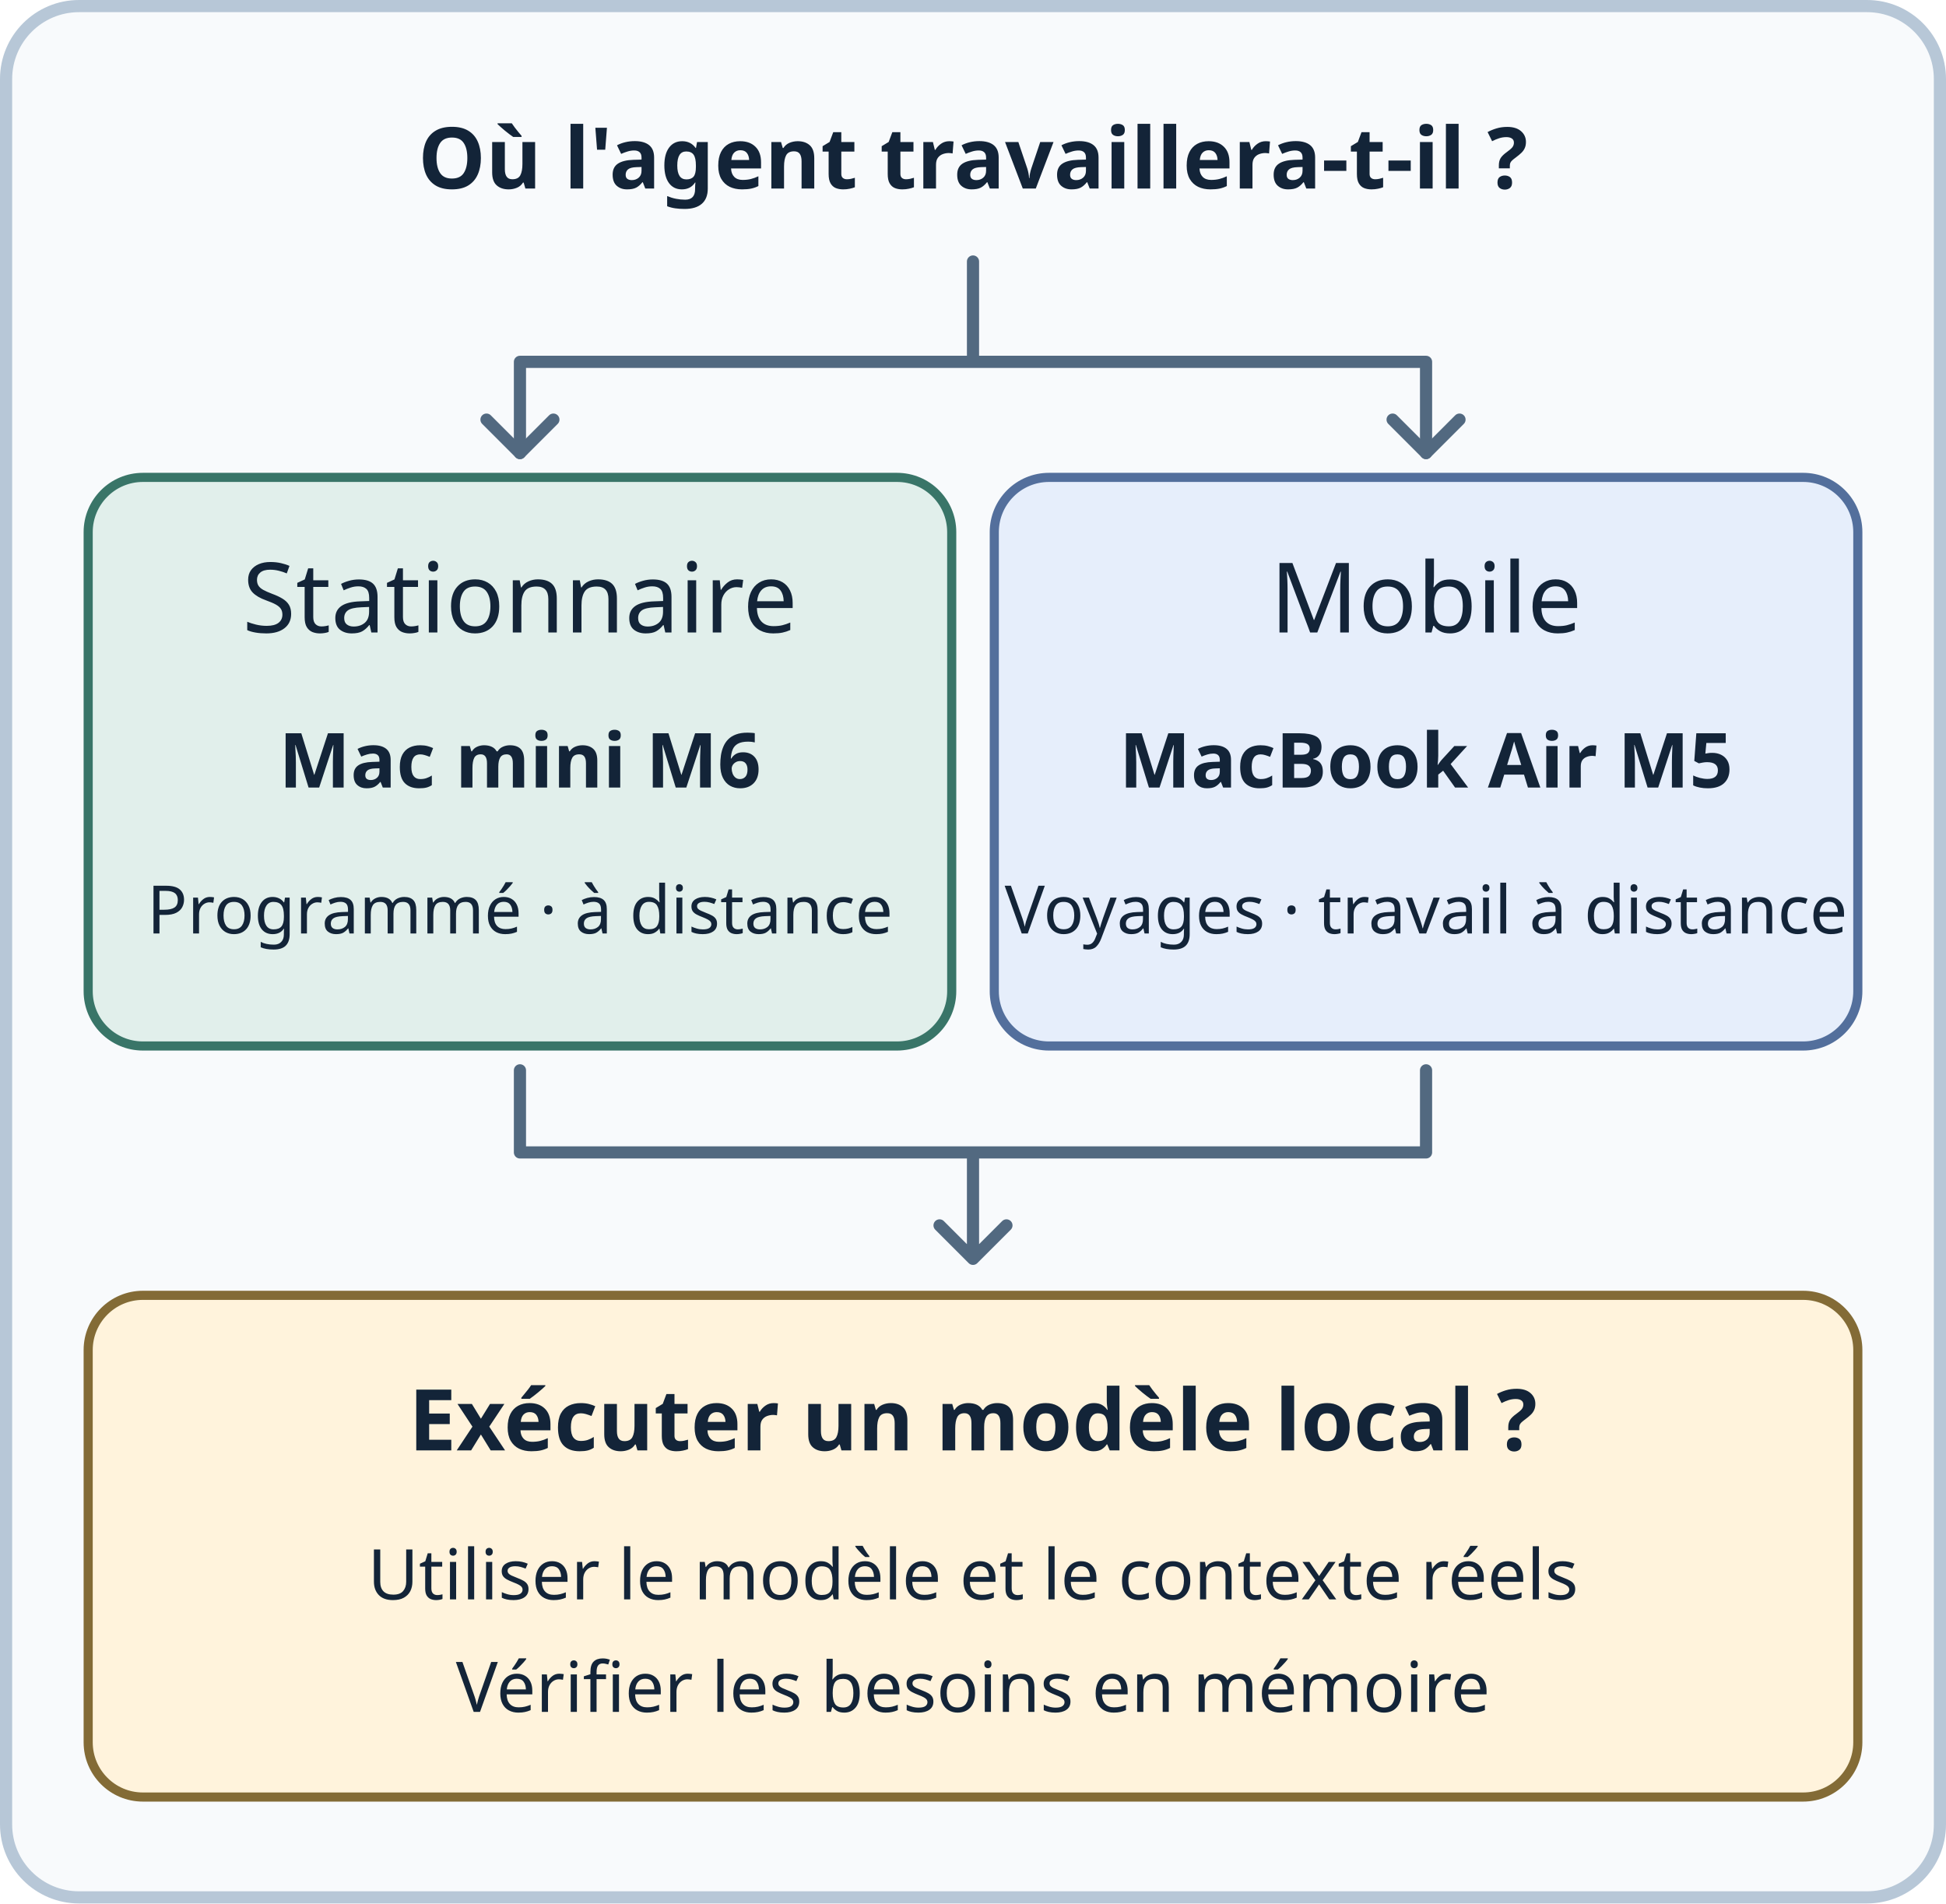
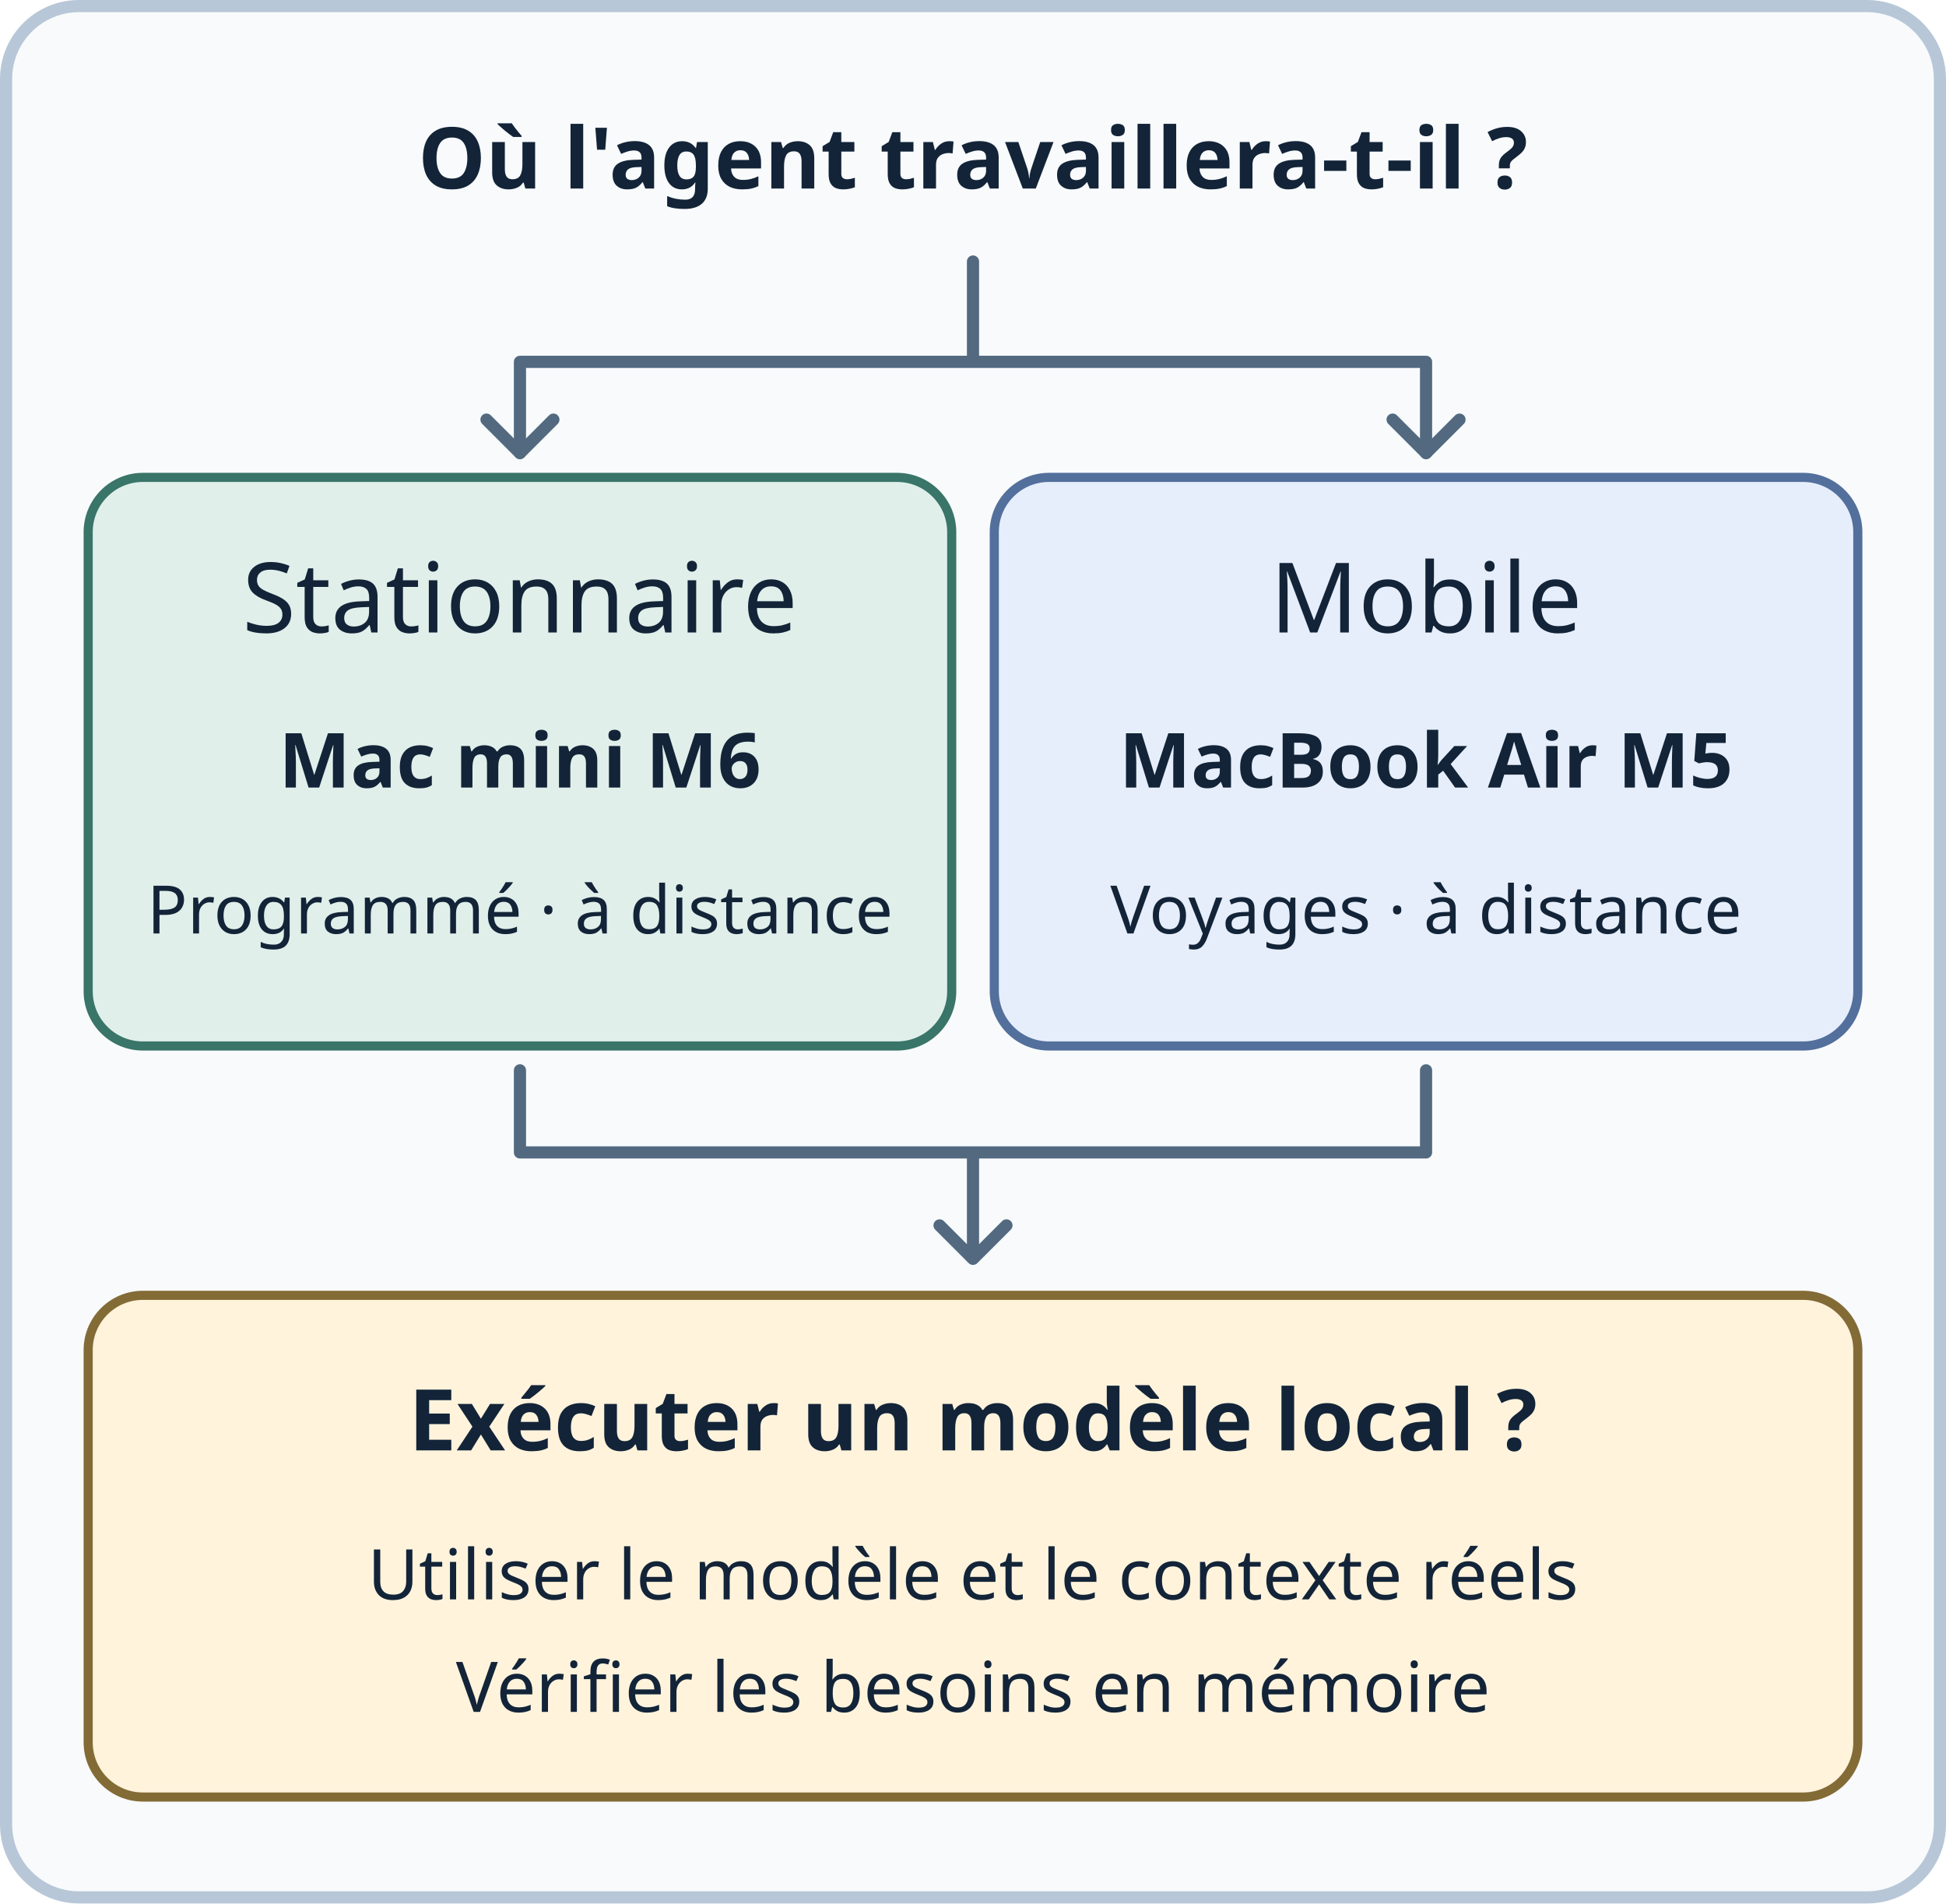
<svg xmlns="http://www.w3.org/2000/svg" width="640" height="626" viewBox="0 0 640 626" role="img" aria-labelledby="title desc" xml:lang="fr">
  <rect x="2" y="2" width="636" height="622" rx="24" fill="#f8fafc" stroke="#b7c7d7" stroke-width="4" />
  <g font-family="system-ui, Apple SD Gothic Neo, sans-serif" text-anchor="middle" fill="#132438">
-     <text x="320" y="62" font-size="28" font-weight="700" textLength="530" lengthAdjust="spacingAndGlyphs">Où l'agent travaillera-t-il ?</text>
+     <text x="320" y="62" font-size="28" font-weight="700">Où l'agent travaillera-t-il ?</text>
    <g fill="none" stroke="#526980" stroke-width="4" stroke-linejoin="round" stroke-linecap="round">
      <path d="M320 86v33H171v30m149-30h149v30" />
      <path d="m160 138 11 11 11-11m276 0 11 11 11-11" />
      <path d="M171 352v27h298v-27m-149 27v35m-11-11 11 11 11-11" />
    </g>
    <rect x="29" y="157" width="284" height="187" rx="18" fill="#e1efeb" stroke="#397568" stroke-width="3" />
    <rect x="327" y="157" width="284" height="187" rx="18" fill="#e6eefb" stroke="#536f9c" stroke-width="3" />
-     <text x="171" y="208" font-size="32" textLength="250" lengthAdjust="spacingAndGlyphs">Stationnaire</text>
-     <text x="171" y="259" font-size="25" font-weight="700" textLength="250" lengthAdjust="spacingAndGlyphs">Mac mini M6</text>
-     <text x="171" y="307" font-size="22" textLength="250" lengthAdjust="spacingAndGlyphs">Programmé · à distance</text>
-     <text x="469" y="208" font-size="32" textLength="250" lengthAdjust="spacingAndGlyphs">Mobile</text>
-     <text x="469" y="259" font-size="25" font-weight="700" textLength="250" lengthAdjust="spacingAndGlyphs">MacBook Air M5</text>
-     <text x="469" y="307" font-size="22" textLength="250" lengthAdjust="spacingAndGlyphs">Voyages · travail à distance</text>
+     <text x="171" y="208" font-size="32">Stationnaire</text>
+     <text x="171" y="259" font-size="25" font-weight="700">Mac mini M6</text>
+     <text x="171" y="307" font-size="22">Programmé · à distance</text>
+     <text x="469" y="208" font-size="32">Mobile</text>
+     <text x="469" y="259" font-size="25" font-weight="700">MacBook Air M5</text>
+     <text x="469" y="307" font-size="22">Voyages · à distance</text>
    <rect x="29" y="426" width="582" height="165" rx="18" fill="#fff3dc" stroke="#836b36" stroke-width="3" />
-     <text x="320" y="477" font-size="28" font-weight="700" textLength="530" lengthAdjust="spacingAndGlyphs">Exécuter un modèle local ?</text>
-     <text x="320" y="526" font-size="23" textLength="530" lengthAdjust="spacingAndGlyphs">Utiliser le modèle et le contexte réels</text>
-     <text x="320" y="563" font-size="23" textLength="530" lengthAdjust="spacingAndGlyphs">Vérifier les besoins en mémoire</text>
+     <text x="320" y="477" font-size="28" font-weight="700">Exécuter un modèle local ?</text>
+     <text x="320" y="526" font-size="23">Utiliser le modèle et le contexte réels</text>
+     <text x="320" y="563" font-size="23">Vérifier les besoins en mémoire</text>
  </g>
</svg>
